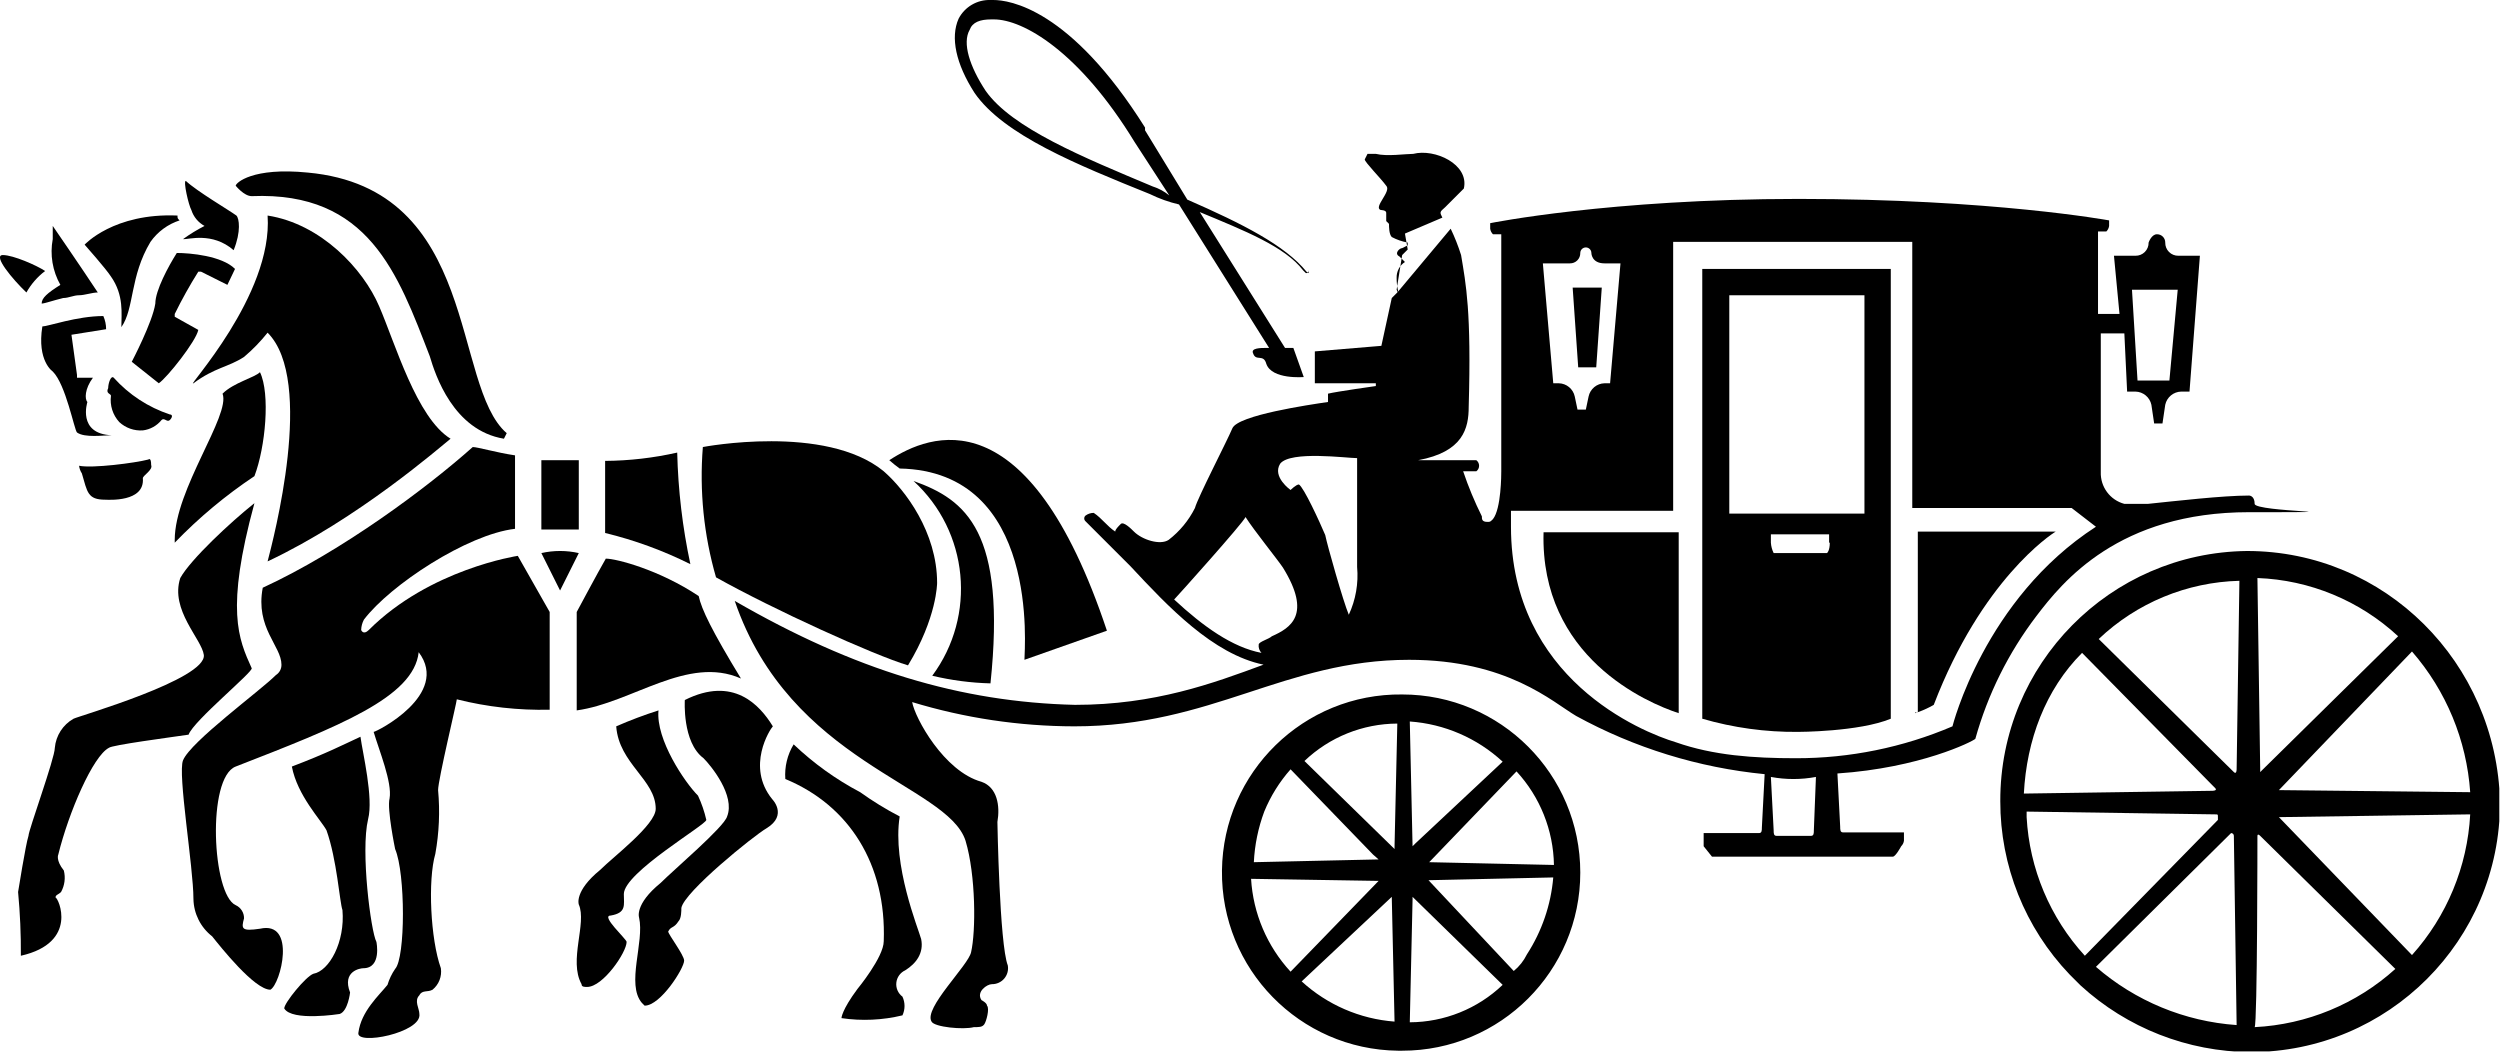
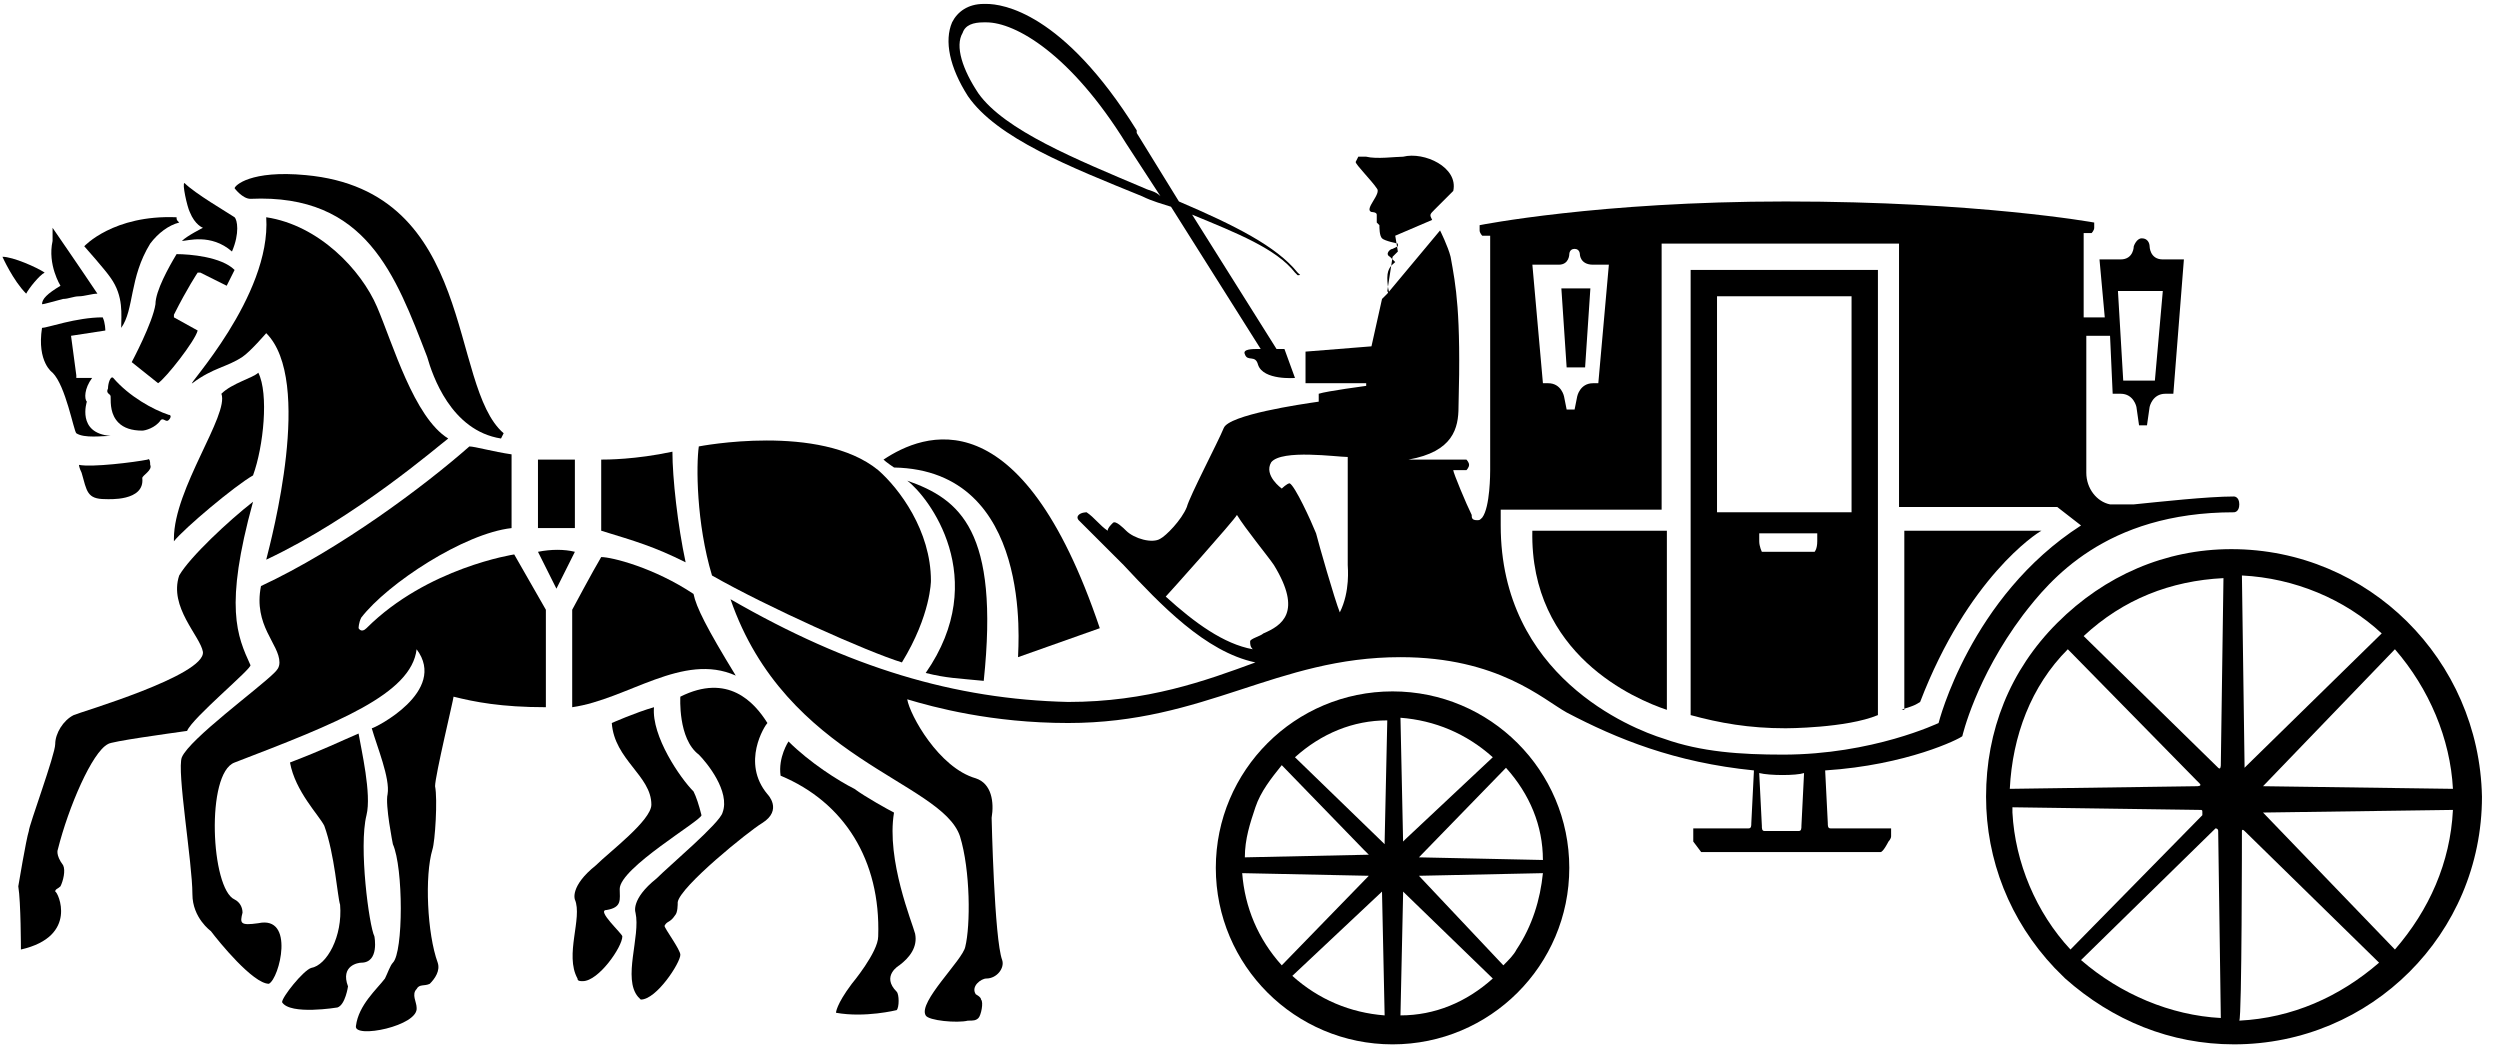
- <svg xmlns="http://www.w3.org/2000/svg" viewBox="0 0 360.71 151.8">
-   <defs>
-     <clipPath id="a" transform="translate(-0.09)">
-       <rect width="360.7" height="151.7" fill="none" />
-     </clipPath>
-   </defs>
-   <g clip-path="url(#a)">
-     <path d="M242.3,102.9V76.8H222.8C222.3,94.8,237.7,101.4,242.3,102.9Z" transform="translate(-0.09)" />
-     <path d="M276.4,102.9a14.11,14.11,0,0,0,2.7-1.2c6.9-18,16.9-24.6,17.6-25H276.8v26.1h-.4Z" transform="translate(-0.09)" />
-     <path d="M80.9,85.2l2.7-5.4a12.24,12.24,0,0,0-5.4,0Z" transform="translate(-0.09)" />
-     <path d="M99.7,81.4a86.87,86.87,0,0,1-1.9-16.1,48.86,48.86,0,0,1-10.4,1.2V76.9A58.37,58.37,0,0,1,99.7,81.4Z" transform="translate(-0.09)" />
-     <path d="M83.6,76.4v-10H78.2v10h5.4Z" transform="translate(-0.09)" />
-     <path d="M131.1,96c4.2-6.9,4.2-11.9,4.2-11.9,0-7.3-4.6-13.4-7.7-16.1-8.4-6.9-26.1-3.5-26.1-3.5a52.59,52.59,0,0,0,1.9,18.8C111.6,87.9,126.1,94.5,131.1,96Z" transform="translate(-0.09)" />
-     <path d="M111.6,104.8c-1.9-3.1-5.7-7.3-12.7-3.8,0,0-.4,6.1,2.7,8.4,1.1,1.1,4.6,5.4,3.4,8.4-.4,1.5-7.7,7.7-9.6,9.6-3.8,3.1-3.1,5-3.1,5,.8,3.5-1.9,9.6.4,12.3l.4.4c2.3,0,5.7-5.4,5.7-6.5,0-.8-2.3-3.8-2.3-4.2.4-.8.8-.4,1.5-1.5.4-.4.4-1.5.4-1.9.4-2.3,10.4-10.4,12.3-11.5,3.1-1.9.8-4.2.8-4.2C107.7,110.6,111.2,105.2,111.6,104.8Z" transform="translate(-0.09)" />
-     <path d="M74.8,80.2S62.1,82.1,53.3,90.9c-.8.8-1.1,0-1.1,0a3.4,3.4,0,0,1,.4-1.5c3.8-5,14.9-12.3,21.8-13.1V65.7c-2.7-.4-5.4-1.2-6.1-1.2-6.5,5.8-18.8,15-30.3,20.3-1.1,5.8,2.7,8.4,2.7,11.1a1.73,1.73,0,0,1-.8,1.5c-2.3,2.3-12.3,9.6-13.4,12.3-.8,1.9,1.5,15.4,1.5,20a7,7,0,0,0,2.7,5.4c1.2,1.5,6.1,7.7,8.4,7.7,1.5-.8,3.8-10-1.5-8.8-2.7.4-2.7,0-2.3-1.5a2.06,2.06,0,0,0-1.2-1.9c-3.4-1.5-4.2-18.4,0-20,14.9-5.8,25.7-10,26.4-16.5,4.6,6.1-6.1,11.5-6.5,11.5.8,2.7,2.7,7.3,2.3,9.6-.4,1.5.8,7.3.8,7.3,1.5,3.5,1.5,15.7,0,17.3a8.22,8.22,0,0,0-1.1,2.3c-1.2,1.5-3.8,3.8-4.2,6.9-.4,1.9,9.2,0,8.8-2.7,0-.8-.8-1.9,0-2.7.4-.8,1.2-.4,1.9-.8a3.37,3.37,0,0,0,1.2-3.1c-1.5-4.2-1.9-12.7-.8-16.5a34.13,34.13,0,0,0,.4-9.2c0-1.5,2.7-12.7,2.7-13.1a50.16,50.16,0,0,0,13.4,1.5V88.3Z" transform="translate(-0.09)" />
-     <path d="M107,97.9c-4.2-6.9-5.7-10-6.1-11.9-5.7-3.8-11.9-5.4-13.4-5.4-1.1,1.9-4.2,7.7-4.2,7.7v14.2C91.3,101.4,99.3,94.5,107,97.9Z" transform="translate(-0.09)" />
-     <path d="M134.6,97.5a40.76,40.76,0,0,0,8.4,1.1c2.3-21.9-3.5-26.5-11.1-29.2A21.08,21.08,0,0,1,134.6,97.5ZM12.7,58c-.4-.4-.4-1.9.8-3.5H11.2v-.4l-.8-5.8,5-.8a4.69,4.69,0,0,0-.4-1.9c-3.8,0-8,1.5-8.8,1.5-.8,5,1.5,6.5,1.5,6.5,1.9,1.9,3.1,8.4,3.5,8.8,1.1.8,3.8.4,5,.4C11.2,62.6,12.7,58,12.7,58Zm24.9-4.3c-.8.8-3.8,1.5-5.4,3.1,1.2,3.1-6.9,13.8-6.9,21.1v.4a69.64,69.64,0,0,1,11.5-9.6C38.4,64.5,39.1,56.8,37.6,53.7ZM11.5,67.2a2.52,2.52,0,0,0,.4,1.1c.8,2.7.8,3.8,3.4,3.8.4,0,5.7.4,5.4-3.1,0-.4,1.5-1.2,1.2-1.9,0-1.2-.4-.8-.4-.8C19.6,66.8,13.4,67.6,11.5,67.2ZM8.8,41.1C6.9,42.3,6.1,43,6.1,43.8c.4,0,1.5-.4,3.1-.8.8,0,1.5-.4,2.3-.4s1.9-.4,2.7-.4c-2.3-3.5-6.5-9.6-6.5-9.6v1.9A9.76,9.76,0,0,0,8.8,41.1ZM36.4,96.4c-1.9-4.2-3.8-8.4.4-23.8-3.4,2.7-9.2,8.1-10.7,10.8-1.5,4.6,3.1,8.8,3.4,11.1.4,3.5-18,8.8-18.8,9.2A5.37,5.37,0,0,0,8,107.9c0,1.5-3.8,11.9-3.8,12.7-.4,1.2-1.5,8.1-1.5,8.1a91,91,0,0,1,.4,9.2c8.4-1.9,5.4-8.4,5-8.4,0-.4.4-.4.8-.8a4.25,4.25,0,0,0,.4-3.1c-1.2-1.5-.8-2.3-.8-2.3,1.5-6.1,5-14.2,7.3-15.4.4-.4,8.8-1.5,11.5-1.9C28,104,36.8,96.8,36.4,96.4Zm64.4,18.4c-1.9-1.9-6.1-8.1-5.7-12.3a62.24,62.24,0,0,0-6.1,2.3c.4,5.4,5.7,7.7,5.7,11.9,0,2.3-6.1,6.9-8,8.8-3.8,3.1-3.1,5-3.1,5,1.2,2.7-1.5,8.1.4,11.5,0,.4.4.4.8.4,2.3,0,5.7-5,5.7-6.5,0-.4-3.8-3.8-2.3-3.8,2.3-.4,1.9-1.5,1.9-3.1,0-3.1,11.9-10,11.9-10.7A17.22,17.22,0,0,0,100.8,114.8Zm-58.6-4.2c.8,4.2,4.2,7.7,5,9.2,1.5,4.2,1.9,10.4,2.3,11.5.4,4.6-1.9,8.8-4.2,9.2-1.1.4-4.2,4.2-4.2,5,1.1,1.9,8,.8,8,.8,1.2-.4,1.5-3.1,1.5-3.1-1.2-3.1,1.5-3.5,1.9-3.5,2.7,0,1.9-3.8,1.9-3.8-.8-1.5-2.3-13.1-1.2-17.7.8-3.1-.8-9.6-1.1-11.9C49.5,107.5,47.2,108.7,42.2,110.6Z" transform="translate(-0.09)" />
-     <path d="M128.4,66.4a18.75,18.75,0,0,0,1.5,1.2c20.3.4,18,26.1,18,27.6L159.8,91C148.4,56.8,134.2,62.6,128.4,66.4Zm4.6,69.1c-.4-1.5-4.2-10.7-3.1-17.7a46.72,46.72,0,0,1-5.7-3.5,43,43,0,0,1-9.6-6.9,8.46,8.46,0,0,0-1.2,5c9.2,3.8,14.6,12.3,14.2,23.4,0,2.3-3.8,6.9-3.8,6.9-2.3,3.1-2.3,4.2-2.3,4.2a23.09,23.09,0,0,0,8.8-.4,3.19,3.19,0,0,0,0-2.7,2.22,2.22,0,0,1,.4-3.8C132.3,139,133.4,137.5,133,135.5ZM33.8,36.1c1.1-2.7.8-4.6.4-5-1.1-.8-5.7-3.5-7.3-5-.4,0,.4,3.5.8,4.2a4,4,0,0,0,1.9,2.3,23.53,23.53,0,0,0-3.1,1.9C27.2,34.6,30.7,33.4,33.8,36.1ZM23,55.3c1.2-.8,5.4-6.1,5.7-7.7l-3.4-1.9v-.4a67.68,67.68,0,0,1,3.4-6.1h.4l3.8,1.9L34,38.8c-1.9-1.9-6.5-2.3-8.4-2.3-1.2,1.9-3.1,5.4-3.1,7.3-.4,2.7-3.4,8.4-3.4,8.4Zm-6.5-.8c-.4-.4-.8.8-.8,1.5-.4.8.4.8.4,1.1a4.72,4.72,0,0,0,1.2,3.8,4.55,4.55,0,0,0,3.4,1.2,4.11,4.11,0,0,0,2.7-1.5c.4-.4.8.4,1.2,0s.4-.8,0-.8A18.85,18.85,0,0,1,16.5,54.5Zm45.6-3.1c.8,2.7,3.4,10.7,10.7,11.9l.4-.8c-8-6.9-3.8-35.3-28.7-37.6-8-.8-10.4,1.5-10.4,1.9,0,0,1.2,1.5,2.3,1.5C53.3,27.6,57.5,39.5,62.1,51.4Z" transform="translate(-0.09)" />
-     <path d="M54.8,44.2c-2.3-5.4-8.4-11.9-16.1-13.1.8,11.5-11.9,25-10.7,24.2,3.1-2.3,5-2.3,7.3-3.8A25,25,0,0,0,38.7,48c6.9,6.9.8,29.9,0,33,13-6.1,24.9-16.5,26.4-17.7C60.2,60.3,57.1,49.5,54.8,44.2Zm-50.9-2a10.09,10.09,0,0,1,2.7-3.1C5.4,38.3,2,36.8.5,36.8S1.9,40.3,3.9,42.2Zm269-3.4H245.7v64.9a47.94,47.94,0,0,0,13.8,1.9s8.8,0,13.4-1.9V38.8Zm-8.8,39.5c0,1.2-.4,1.5-.4,1.5H256a4,4,0,0,1-.4-1.5V77.1H264v1.2Zm5-4.2H249.6V42.6h19.5ZM230.4,53l.8-11.5H227l.8,11.5Z" transform="translate(-0.09)" />
-     <path d="M200.9,43l-1.5,6.9-9.6.8v4.6h8.8v.4s-5.7.8-6.9,1.1V58c-2.7.4-13,1.9-13.8,3.8s-5,10-5.4,11.5a13.37,13.37,0,0,1-3.8,4.6c-1.2.8-3.8,0-5-1.2-.4-.4-1.5-1.5-1.9-1.1s-.8.8-.8,1.1c-1.2-.8-1.9-1.9-3.1-2.7a2,2,0,0,0-1.2.4.55.55,0,0,0,0,.8l6.5,6.5c5.4,5.8,11.9,12.7,19.2,14.2-7.3,2.7-15.7,5.8-27.2,5.8-16.5-.4-31.8-5-49.1-15,8,23.4,30.7,26.5,33.3,34.6,1.5,5,1.5,13.1.8,16.1-.4,1.9-6.9,8.1-5.7,10,.4.8,4.6,1.2,6.1.8.8,0,1.2,0,1.5-.4s.8-2.3.4-2.7c0-.4-.8-.8-.8-.8-.8-1.2.8-2.3,1.5-2.3a2.3,2.3,0,0,0,2.3-2.7c-1.2-3.1-1.5-20.7-1.5-20.7.4-2.3,0-5-2.3-5.8-5.4-1.5-9.6-9.2-10-11.5a80.9,80.9,0,0,0,23.4,3.5c19.9,0,30.3-9.6,48.3-9.6,14.2,0,20.7,6.1,24.1,8.1a71,71,0,0,0,27.2,8.4l-.4,7.7c0,.4,0,.8-.4.8h-8v1.9l1.2,1.5h26.1c.4,0,1.2-1.5,1.2-1.5a1.4,1.4,0,0,0,.4-.8v-1.2H266c-.4,0-.4-.4-.4-.8l-.4-7.7c11.9-.8,19.5-4.6,19.9-5a52.5,52.5,0,0,1,8.8-17.7c3.8-5,11.9-15,30.7-15s.8,0,.8-1.2-.8-1.2-.8-1.2c-3.8,0-10.7.8-14.6,1.2h-3.4a4.59,4.59,0,0,1-3.4-4.6v-20h3.4l.4,8.4h1.2a2.41,2.41,0,0,1,2.3,1.9l.4,2.7h1.2l.4-2.7a2.41,2.41,0,0,1,2.3-1.9H316l1.5-19.6h-3.1a1.86,1.86,0,0,1-1.9-1.9,1.18,1.18,0,0,0-1.2-1.2c-.8,0-1.2,1.2-1.2,1.2a1.86,1.86,0,0,1-1.9,1.9h-3.1l.8,8.4h-3.1V33.4H304a1.4,1.4,0,0,0,.4-.8v-.8s-16.9-3.1-44.8-3.1c-27.2,0-44.5,3.5-44.5,3.5V33a1.4,1.4,0,0,0,.4.8h1.2V68c0,.4,0,5.4-1.2,6.9-.4.4-.4.4-.8.4-.8,0-.8-.4-.8-.8a51.15,51.15,0,0,1-2.7-6.5h1.9a1,1,0,0,0,0-1.6h-8.4c6.5-1.2,7.3-4.6,7.3-7.7.4-13.8-.4-17.7-1.1-21.9a28.68,28.68,0,0,0-1.5-3.8l-7.7,9.2Zm113.4-1.2-1.2,13.1h-4.6l-.8-13.1Zm-130.7,50c-.4.4-1.9.8-1.9,1.2a1.47,1.47,0,0,0,.4,1.2c-4.2-.8-8.4-3.8-12.6-7.7.4-.4,10-11.1,10.3-11.9,1.2,1.9,4.6,6.1,5.4,7.3C189.4,88.7,186.3,90.6,183.6,91.8Zm11.1-3.1c-.8-1.9-3.1-10-3.4-11.5-.8-1.9-3.1-6.9-3.8-7.3-.4,0-1.2.8-1.2.8s-2.7-1.9-1.5-3.8c1.5-1.9,9.6-.8,11.1-.8V81.8A13.48,13.48,0,0,1,194.7,88.7ZM226.6,38a1.47,1.47,0,0,0,1.5-1.5.8.8,0,1,1,1.6,0s0,1.5,1.9,1.5h2.3l-1.5,17.3h-.8a2.41,2.41,0,0,0-2.3,1.9l-.4,1.9h-1.2l-.4-1.9a2.41,2.41,0,0,0-2.3-1.9h-.8L222.7,38Zm35.2,81.8c0,.4,0,.8-.4.8h-5c-.4,0-.4-.4-.4-.8l-.4-7.7a17.72,17.72,0,0,0,6.5,0Zm20-15a57.33,57.33,0,0,1-22.6,4.6c-6.1,0-11.9-.4-17.3-2.3-5-1.5-23.8-9.2-23.8-31.1V73.7h23.4V34.9H276V73.3h23l3.5,2.7C286.4,86.4,281.8,104.8,281.8,104.8ZM186.7,51.1h0Z" transform="translate(-0.09)" />
-     <path d="M188.6,39.2c-3.1-3.8-9.2-6.9-17.2-10.4l-6.1-10v-.4C154.5,1.2,145.7,0,143.4,0H143a5,5,0,0,0-4.6,2.7c-1.2,2.7-.4,6.5,2.3,10.7,4.2,6.1,14.9,10.4,25.3,14.6a19.61,19.61,0,0,0,4.2,1.5l13,20.7h-.4c-.8,0-2.3,0-1.9.8.4,1.2,1.5,0,1.9,1.5.8,2.3,5.4,1.9,5.4,1.9l-1.5-4.2h-1.2L173.2,30.6c6.5,2.7,12.3,5,14.9,8.4l.4.4c.4,0,.4,0,.4-.4C189,39.5,189,39.5,188.6,39.2ZM166.4,26.9c-10-4.2-20.3-8.4-24.1-13.8-2.3-3.5-3.4-6.9-2.3-8.8.4-1.1,1.5-1.5,3.1-1.5h.4c4.2,0,12.3,4.6,20.3,17.7l5,7.7A7.18,7.18,0,0,0,166.4,26.9ZM18.4,46.1Zm7.3-15c-9.2-.4-13.4,4.2-13.4,4.2s3.1,3.5,3.8,4.6c1.9,2.7,1.5,5.4,1.5,7.3,1.9-2.7,1.2-7.3,4.2-12.3A8.28,8.28,0,0,1,26,31.8C25.7,31.5,25.7,31.5,25.7,31.1ZM201.6,41.8l.8-5,.8-.8-.4-2.3,5.4-2.3c-.4-.8-.4-.8.4-1.5l2.7-2.7c.8-3.5-4.2-5.8-7.3-5-1.1,0-3.8.4-5.4,0h-1.2l-.4.8c0,.4,2.3,2.7,3.1,3.8.8.8-1.9,3.1-.8,3.5,0,0,.8,0,.8.4v1.2l.4.4c0,.4,0,1.5.4,1.9a7.87,7.87,0,0,0,2.3.8v.4l-.8.4c-.4,0-1.2.8-.4,1.2l.8.8a2.64,2.64,0,0,0-1.2,2.3,7.86,7.86,0,0,0,.8,3.5Zm.8,58.4a25.7,25.7,0,0,0-.6,51.4h.6a25.7,25.7,0,0,0,0-51.4Zm1.9,21.5-.4.4-.4-18a22,22,0,0,1,13.4,5.8Zm-.4,8.1v-.4l13,12.7a19.52,19.52,0,0,1-13.4,5.4Zm20.4-5-18-.4,12.6-13.1A20.43,20.43,0,0,1,224.3,124.8Zm-5.8,15.3L206.2,127l18-.4a24.17,24.17,0,0,1-3.8,11.1A7.21,7.21,0,0,1,218.5,140.1ZM199,124l-18,.4a24.29,24.29,0,0,1,1.5-7.3,21.52,21.52,0,0,1,3.8-6.1l11.9,12.3Zm1.9,5.4.4,18a22.35,22.35,0,0,1-13.4-5.8Zm.4-7.3v.4l-13-12.7a19.52,19.52,0,0,1,13.4-5.4Zm-2.3,5-12.7,13.1a21.66,21.66,0,0,1-5.7-13.4ZM324.3,79.5a36,36,0,0,0-35.6,36.1,36.1,36.1,0,0,0,10,25l1.2,1.2.4.4a36.63,36.63,0,0,0,24.5,9.6,36,36,0,0,0,36-36v-.1C360.3,95.6,344.2,79.5,324.3,79.5Zm21.8,12.3L326.6,111l-.4.4V111l-.4-27.6A31.56,31.56,0,0,1,346.1,91.8Zm-20.3,28.8s0-.4.4,0l19.5,19.2a32.69,32.69,0,0,1-20.3,8.4C325.8,147.8,325.8,120.6,325.8,120.6Zm3.1-6.6,19.2-20a34.51,34.51,0,0,1,8.4,20.3Zm0,3.9,27.6-.4a33,33,0,0,1-8.4,20.3Zm-6.1-6.9s0,.8-.4.4L302.9,92.2a30.6,30.6,0,0,1,20.3-8.4Zm-.8,9.2a.39.39,0,0,1,.4.4l.4,27.3a34.62,34.62,0,0,1-20.3-8.4Zm-2.7-6.9.4.4c.4.4-.4.4-.4.4l-27.2.4c.4-7.7,3.1-15,8.4-20.3Zm-26.8,3.8,27.2.4c.4,0,.4,0,.4.4v.4l-19.2,19.6a32.21,32.21,0,0,1-8.4-20Z" transform="translate(-0.09)" />
-   </g>
+ <svg xmlns="http://www.w3.org/2000/svg" width="172" height="72" viewBox="0 0 172 72" fill="none">
+   <path fill-rule="evenodd" clip-rule="evenodd" d="M114.681 48.837V36.514H105.425C105.244 45.031 112.503 48.112 114.681 48.837Z" fill="black" />
+   <path fill-rule="evenodd" clip-rule="evenodd" d="M130.836 48.837C131.199 48.656 131.562 48.656 132.106 48.293C135.373 39.776 140.091 36.695 140.454 36.514C137.551 36.514 133.195 36.514 131.017 36.514V48.837H130.836Z" fill="black" />
+   <path fill-rule="evenodd" clip-rule="evenodd" d="M38.282 40.501L39.552 37.964C38.827 37.783 37.919 37.783 37.012 37.964L38.282 40.501" fill="black" />
+   <path fill-rule="evenodd" clip-rule="evenodd" d="M47.171 38.688C46.626 36.15 46.263 32.888 46.263 31.076C43.722 31.62 41.726 31.62 41.363 31.62V36.513C43.722 37.238 44.993 37.6 47.171 38.688Z" fill="black" />
+   <path fill-rule="evenodd" clip-rule="evenodd" d="M39.552 36.333V31.621C39.19 31.621 37.375 31.621 37.012 31.621V36.333C37.012 36.333 37.556 36.333 38.282 36.333C39.008 36.333 39.552 36.333 39.552 36.333Z" fill="black" />
+   <path fill-rule="evenodd" clip-rule="evenodd" d="M62.052 45.575C64.048 42.313 64.048 39.957 64.048 39.957C64.048 36.514 61.871 33.614 60.419 32.345V32.345C56.426 29.083 48.078 30.714 48.078 30.714C47.897 31.983 47.897 35.97 48.986 39.594C52.797 41.769 59.693 44.85 62.052 45.575Z" fill="black" />
+   <path fill-rule="evenodd" clip-rule="evenodd" d="M52.797 49.743C51.89 48.293 50.075 46.3 46.808 47.931C46.808 47.931 46.627 50.831 48.079 51.918C48.623 52.462 50.256 54.455 49.712 55.905C49.53 56.63 46.082 59.529 45.175 60.435C43.36 61.885 43.723 62.791 43.723 62.791C44.086 64.422 42.816 67.322 43.905 68.59C44.086 68.771 44.086 68.771 44.086 68.771C45.175 68.771 46.808 66.234 46.808 65.691C46.808 65.328 45.719 63.879 45.719 63.697C45.901 63.335 46.082 63.516 46.445 62.972C46.627 62.791 46.627 62.248 46.627 62.066C46.808 60.979 51.527 57.173 52.434 56.63C53.886 55.724 52.797 54.636 52.797 54.636C50.982 52.462 52.616 49.924 52.797 49.743Z" fill="black" />
+   <path fill-rule="evenodd" clip-rule="evenodd" d="M35.378 38.145C35.378 38.145 29.389 39.051 25.215 43.219C24.852 43.582 24.671 43.219 24.671 43.219C24.671 43.219 24.671 42.857 24.852 42.494C26.667 40.138 31.93 36.695 35.196 36.333V31.259C33.926 31.077 32.656 30.715 32.293 30.715C29.208 33.433 23.4 37.782 17.956 40.32C17.412 43.038 19.226 44.306 19.226 45.575C19.226 45.938 19.045 46.119 18.863 46.3C17.774 47.387 13.056 50.831 12.512 52.099C12.149 53.005 13.238 59.348 13.238 61.523C13.238 63.154 14.508 64.06 14.508 64.06C15.052 64.784 17.412 67.684 18.5 67.684V67.684V67.684C19.226 67.322 20.315 62.972 17.774 63.516C16.504 63.697 16.504 63.516 16.686 62.791C16.686 62.429 16.504 62.066 16.141 61.885C14.508 61.16 14.145 53.186 16.141 52.461C23.219 49.743 28.3 47.75 28.663 44.669C30.841 47.569 25.759 50.106 25.578 50.106C25.941 51.374 26.848 53.549 26.667 54.636C26.485 55.361 27.03 58.079 27.03 58.079C27.756 59.71 27.756 65.509 27.03 66.234C26.848 66.415 26.667 66.959 26.485 67.322C25.941 68.046 24.671 69.134 24.489 70.584C24.308 71.49 28.845 70.584 28.663 69.315C28.663 68.953 28.3 68.409 28.663 68.046C28.845 67.684 29.208 67.865 29.57 67.684C29.933 67.322 30.297 66.778 30.115 66.234C29.389 64.241 29.208 60.254 29.752 58.442C29.933 57.898 30.115 54.999 29.933 54.092C29.933 53.368 31.204 48.112 31.204 47.931C32.656 48.293 34.471 48.656 37.556 48.656C37.556 47.025 37.556 46.481 37.556 41.951L35.378 38.145Z" fill="black" />
+   <path fill-rule="evenodd" clip-rule="evenodd" d="M50.619 46.481C48.623 43.219 47.897 41.769 47.715 40.863C44.993 39.051 42.089 38.326 41.363 38.326C40.819 39.232 39.367 41.951 39.367 41.951C39.367 46.481 39.367 47.025 39.367 48.656C43.178 48.112 46.989 44.85 50.619 46.481Z" fill="black" />
+   <path fill-rule="evenodd" clip-rule="evenodd" d="M63.688 46.3C65.14 46.662 65.866 46.662 67.681 46.843C68.77 36.514 66.047 34.339 62.418 33.07C63.87 34.158 68.225 39.776 63.688 46.3Z" fill="black" />
+   <path fill-rule="evenodd" clip-rule="evenodd" d="M5.976 27.633C5.794 27.452 5.794 26.727 6.339 26.002C6.157 26.002 5.25 26.002 5.25 26.002C5.25 26.002 5.25 26.002 5.25 25.821L4.887 23.102L7.246 22.74C7.246 22.74 7.246 22.196 7.064 21.834C5.25 21.834 3.253 22.559 2.89 22.559C2.528 24.915 3.616 25.64 3.616 25.64C4.524 26.546 5.068 29.627 5.25 29.808C5.794 30.17 7.064 29.989 7.609 29.989C5.25 29.808 5.976 27.633 5.976 27.633Z" fill="black" />
+   <path fill-rule="evenodd" clip-rule="evenodd" d="M17.772 25.641C17.409 26.003 15.957 26.366 15.232 27.09C15.776 28.54 11.965 33.614 11.965 37.058C11.965 37.239 11.965 37.058 11.965 37.239C12.691 36.333 16.139 33.433 17.409 32.708C18.135 30.715 18.498 27.09 17.772 25.641Z" fill="black" />
+   <path fill-rule="evenodd" clip-rule="evenodd" d="M5.434 31.983C5.434 31.983 5.434 32.164 5.615 32.527C5.978 33.795 5.978 34.339 7.248 34.339C7.43 34.339 9.971 34.52 9.789 32.889C9.789 32.708 10.515 32.346 10.334 31.983C10.334 31.44 10.152 31.621 10.152 31.621C9.245 31.802 6.341 32.164 5.434 31.983Z" fill="black" />
+   <path fill-rule="evenodd" clip-rule="evenodd" d="M4.161 19.661C3.254 20.204 2.891 20.567 2.891 20.929C3.072 20.929 3.617 20.748 4.342 20.567C4.705 20.567 5.068 20.386 5.431 20.386C5.794 20.386 6.339 20.204 6.702 20.204C5.613 18.573 3.617 15.674 3.617 15.674C3.617 15.674 3.617 15.855 3.617 16.58C3.254 18.211 4.161 19.661 4.161 19.661Z" fill="black" />
+   <path fill-rule="evenodd" clip-rule="evenodd" d="M17.228 45.755C16.32 43.762 15.413 41.768 17.409 34.52C15.776 35.788 13.054 38.325 12.328 39.594C11.602 41.768 13.78 43.762 13.961 44.849C14.143 46.48 5.432 49.017 5.069 49.199C4.343 49.561 3.799 50.467 3.799 51.192C3.799 51.917 1.984 56.81 1.984 57.172C1.802 57.716 1.258 60.978 1.258 60.978C1.439 62.065 1.439 65.327 1.439 65.327C5.432 64.421 3.98 61.34 3.799 61.34C3.799 61.159 3.98 61.159 4.161 60.978C4.343 60.615 4.524 59.891 4.343 59.528C3.799 58.803 3.98 58.441 3.98 58.441C4.706 55.541 6.339 51.736 7.428 51.192C7.61 51.011 11.602 50.467 12.872 50.286C13.235 49.38 17.409 45.937 17.228 45.755Z" fill="black" />
+   <path fill-rule="evenodd" clip-rule="evenodd" d="M47.717 54.455C46.81 53.549 44.814 50.65 44.995 48.656C43.725 49.019 42.091 49.744 42.091 49.744C42.273 52.281 44.814 53.368 44.814 55.361C44.814 56.449 41.91 58.623 41.002 59.53C39.188 60.979 39.551 61.885 39.551 61.885C40.095 63.154 38.825 65.691 39.732 67.322C39.732 67.503 39.914 67.503 40.095 67.503C41.184 67.503 42.817 65.147 42.817 64.422C42.817 64.241 41.002 62.61 41.728 62.61C42.817 62.429 42.636 61.885 42.636 61.16C42.636 59.711 48.262 56.449 48.262 56.086C48.08 55.361 47.899 54.818 47.717 54.455Z" fill="black" />
+   <path fill-rule="evenodd" clip-rule="evenodd" d="M19.951 52.46C20.314 54.454 21.947 56.085 22.31 56.81C23.036 58.803 23.217 61.703 23.399 62.246C23.58 64.421 22.491 66.414 21.402 66.596C20.858 66.777 19.406 68.589 19.406 68.951C19.951 69.858 23.217 69.314 23.217 69.314C23.762 69.133 23.943 67.864 23.943 67.864C23.399 66.414 24.669 66.233 24.851 66.233V66.233C26.121 66.233 25.758 64.421 25.758 64.421C25.395 63.696 24.669 58.259 25.214 56.085C25.576 54.635 24.851 51.554 24.669 50.467C23.399 51.011 22.31 51.554 19.951 52.46Z" fill="black" />
+   <path fill-rule="evenodd" clip-rule="evenodd" d="M60.785 31.621C60.967 31.803 61.511 32.165 61.511 32.165C71.129 32.346 70.041 44.488 70.041 45.213L75.666 43.22C70.222 27.091 63.507 29.809 60.785 31.621Z" fill="black" />
+   <path fill-rule="evenodd" clip-rule="evenodd" d="M62.96 64.241C62.779 63.516 60.964 59.167 61.508 55.905C61.145 55.724 59.512 54.817 58.786 54.274C57.697 53.73 55.701 52.462 54.249 51.012C54.249 51.012 53.523 52.099 53.705 53.368C58.06 55.18 60.601 59.167 60.42 64.422C60.42 65.51 58.605 67.684 58.605 67.684C57.516 69.134 57.516 69.678 57.516 69.678C59.512 70.04 61.69 69.496 61.69 69.496C61.871 69.315 61.871 68.409 61.69 68.228C60.601 67.141 61.871 66.416 61.871 66.416C62.597 65.872 63.142 65.147 62.96 64.241Z" fill="black" />
+   <path fill-rule="evenodd" clip-rule="evenodd" d="M15.96 17.304C16.504 16.035 16.323 15.129 16.141 14.948C15.597 14.585 13.419 13.317 12.693 12.592V12.592C12.512 12.592 12.875 14.223 13.056 14.585C13.419 15.491 13.963 15.673 13.963 15.673C13.963 15.673 12.875 16.216 12.512 16.579C12.875 16.579 14.508 16.035 15.96 17.304Z" fill="black" />
+   <path fill-rule="evenodd" clip-rule="evenodd" d="M10.877 26.364C11.422 26.002 13.418 23.465 13.6 22.74L11.966 21.834C11.966 21.834 11.966 21.834 11.966 21.652C12.873 19.84 13.6 18.753 13.6 18.753C13.6 18.753 13.6 18.753 13.781 18.753L15.596 19.659C15.959 18.934 15.959 18.934 16.14 18.572C15.233 17.666 13.055 17.484 12.148 17.484C11.603 18.39 10.696 20.021 10.696 20.928C10.514 22.196 9.062 24.915 9.062 24.915L10.877 26.364Z" fill="black" />
+   <path fill-rule="evenodd" clip-rule="evenodd" d="M7.793 26.003C7.611 25.822 7.43 26.365 7.43 26.728C7.248 27.09 7.611 27.09 7.611 27.271C7.611 27.815 7.611 28.54 8.156 29.084C8.519 29.446 9.063 29.627 9.789 29.627C9.97 29.627 10.696 29.446 11.059 28.902C11.241 28.721 11.422 29.084 11.604 28.902C11.785 28.721 11.785 28.54 11.604 28.54C10.515 28.177 8.882 27.271 7.793 26.003Z" fill="black" />
+   <path fill-rule="evenodd" clip-rule="evenodd" d="M29.389 24.552C29.752 25.821 31.022 29.627 34.47 30.17L34.651 29.808V29.808C30.84 26.546 32.837 13.135 21.041 12.048C17.23 11.686 16.141 12.773 16.141 12.954C16.141 12.954 16.685 13.679 17.23 13.679C25.215 13.317 27.211 18.934 29.389 24.552Z" fill="black" />
+   <path fill-rule="evenodd" clip-rule="evenodd" d="M25.938 21.109C24.849 18.572 21.945 15.491 18.316 14.947C18.679 20.384 12.69 26.727 13.234 26.364C14.686 25.277 15.594 25.277 16.682 24.552C17.227 24.19 18.316 22.921 18.316 22.921C21.582 26.183 18.679 37.056 18.316 38.506C24.486 35.606 30.112 30.714 30.838 30.17C28.478 28.72 27.027 23.646 25.938 21.109Z" fill="black" />
+   <path fill-rule="evenodd" clip-rule="evenodd" d="M1.801 20.203C1.983 19.841 2.709 18.935 3.072 18.753C2.527 18.391 0.894 17.666 0.168 17.666V17.666C0.168 17.666 0.894 19.297 1.801 20.203Z" fill="black" />
+   <path fill-rule="evenodd" clip-rule="evenodd" d="M129.201 18.572H116.316V49.199C118.313 49.742 120.309 50.105 122.85 50.105C122.85 50.105 127.024 50.105 129.201 49.199C129.201 41.95 129.201 18.572 129.201 18.572ZM125.027 37.238C125.027 37.782 124.846 37.963 124.846 37.963H123.031H121.216C121.216 37.963 121.035 37.601 121.035 37.238C121.035 37.057 121.035 36.694 121.035 36.694H125.027V37.238ZM127.387 35.245C127.387 35.245 125.572 35.245 122.668 35.245C119.946 35.245 118.131 35.245 118.131 35.245V20.384H127.387V35.245Z" fill="black" />
+   <path fill-rule="evenodd" clip-rule="evenodd" d="M109.055 25.278L109.418 19.842H107.422L107.785 25.278H109.055Z" fill="black" />
+   <path fill-rule="evenodd" clip-rule="evenodd" d="M95.083 20.567L94.357 23.828L89.82 24.191V26.366H93.994V26.547C93.994 26.547 91.272 26.909 90.728 27.09C90.728 27.09 90.728 27.453 90.728 27.634C89.457 27.815 84.557 28.54 84.194 29.446C83.831 30.352 81.835 34.158 81.654 34.883C81.291 35.789 80.202 36.877 79.839 37.058C79.294 37.42 78.024 37.058 77.48 36.514C77.298 36.333 76.754 35.789 76.572 35.97C76.391 36.152 76.209 36.333 76.209 36.514C75.665 36.152 75.302 35.608 74.757 35.245C74.757 35.245 74.394 35.245 74.213 35.427C74.031 35.608 74.213 35.789 74.213 35.789C75.12 36.695 76.209 37.783 77.298 38.87C79.839 41.588 82.924 44.85 86.372 45.575C82.924 46.844 78.931 48.294 73.487 48.294C65.683 48.112 58.424 45.938 50.258 41.226C54.069 52.28 64.776 53.73 66.046 57.536C66.772 59.892 66.772 63.697 66.409 65.147C66.228 66.053 63.143 68.953 63.687 69.859C63.869 70.221 65.865 70.403 66.591 70.221C66.954 70.221 67.135 70.221 67.317 70.04C67.498 69.859 67.68 68.953 67.498 68.772C67.498 68.59 67.135 68.409 67.135 68.409C66.772 67.865 67.498 67.322 67.861 67.322C68.587 67.322 69.132 66.597 68.95 66.053C68.406 64.603 68.224 56.267 68.224 56.267C68.406 55.18 68.224 53.911 67.135 53.549C64.595 52.824 62.598 49.2 62.417 48.112C64.232 48.656 68.224 49.743 73.487 49.743C82.924 49.743 87.824 45.213 96.353 45.213C103.068 45.213 106.153 48.112 107.786 49.018C111.235 50.831 115.227 52.462 120.671 53.005L120.49 56.63C120.49 56.811 120.49 56.992 120.308 56.992H116.497C116.497 56.992 116.497 57.173 116.497 57.536C116.497 57.717 116.497 57.898 116.497 57.898L117.042 58.623C118.494 58.623 128.112 58.623 129.382 58.623C129.564 58.623 129.927 57.898 129.927 57.898C129.927 57.898 130.108 57.717 130.108 57.536C130.108 57.173 130.108 56.992 130.108 56.992H125.934C125.753 56.992 125.753 56.811 125.753 56.63L125.571 53.005C131.197 52.643 134.827 50.831 135.008 50.649C135.008 50.649 135.916 46.663 139.182 42.313C140.997 39.957 144.808 35.245 153.7 35.245V35.245C153.7 35.245 154.063 35.245 154.063 34.702C154.063 34.158 153.7 34.158 153.7 34.158C151.886 34.158 148.619 34.521 146.804 34.702C146.078 34.702 145.534 34.702 145.171 34.702C144.264 34.521 143.538 33.614 143.538 32.527C143.538 32.346 143.538 25.641 143.538 23.104H145.171L145.352 27.09H145.897C146.804 27.09 146.986 27.997 146.986 27.997L147.167 29.265H147.712L147.893 27.997C147.893 27.997 148.075 27.09 148.982 27.09H149.526L150.252 17.848H148.801C147.893 17.848 147.893 16.942 147.893 16.942C147.893 16.942 147.893 16.398 147.349 16.398C146.986 16.398 146.804 16.942 146.804 16.942C146.804 16.942 146.804 17.848 145.897 17.848H144.445L144.808 21.835H143.356C143.356 21.473 143.356 16.036 143.356 16.036V16.036H143.901C143.901 16.036 144.082 15.855 144.082 15.674C144.082 15.492 144.082 15.311 144.082 15.311C144.082 15.311 136.097 13.861 122.849 13.861C109.964 13.861 101.798 15.492 101.798 15.492C101.798 15.492 101.798 15.674 101.798 15.855C101.798 16.036 101.979 16.217 101.979 16.217H102.524V32.346C102.524 32.527 102.524 34.883 101.979 35.608C101.798 35.789 101.798 35.789 101.616 35.789C101.253 35.789 101.253 35.608 101.253 35.427C100.89 34.702 99.983 32.527 99.983 32.346V32.346H100.89C100.89 32.346 101.072 32.165 101.072 31.983C101.072 31.802 100.89 31.621 100.89 31.621H96.898C99.983 31.077 100.346 29.446 100.346 27.997C100.527 21.473 100.164 19.66 99.801 17.667C99.62 16.942 99.076 15.855 99.076 15.855L95.446 20.204L95.083 20.567ZM148.801 20.023L148.256 26.184H146.078L145.715 20.023H148.801ZM86.916 43.582C86.735 43.763 86.009 43.944 86.009 44.125C86.009 44.307 86.009 44.488 86.191 44.669C84.194 44.307 82.198 42.857 80.202 41.045C80.383 40.863 84.92 35.789 85.102 35.427C85.646 36.333 87.279 38.326 87.642 38.87C89.639 42.132 88.187 43.038 86.916 43.582ZM92.179 42.132V42.132C91.816 41.226 90.728 37.42 90.546 36.695C90.183 35.789 89.094 33.433 88.731 33.252C88.55 33.252 88.187 33.614 88.187 33.614C88.187 33.614 86.916 32.708 87.461 31.802C88.187 30.896 91.998 31.44 92.724 31.44V38.87C92.724 39.051 92.905 40.682 92.179 42.132ZM107.242 18.211C107.968 18.211 107.968 17.486 107.968 17.486C107.968 17.486 107.968 17.123 108.331 17.123C108.694 17.123 108.694 17.486 108.694 17.486C108.694 17.486 108.694 18.211 109.601 18.211H110.69L109.964 26.366H109.601C108.694 26.366 108.512 27.272 108.512 27.272L108.331 28.178H107.786L107.605 27.272C107.605 27.272 107.423 26.366 106.516 26.366H106.153L105.427 18.211H107.242ZM123.938 56.811C123.938 56.992 123.938 57.173 123.757 57.173H121.397C121.216 57.173 121.216 56.992 121.216 56.811V56.811L121.034 53.186C121.76 53.368 123.575 53.368 124.119 53.186L123.938 56.811ZM133.375 49.743C133.375 49.743 128.838 51.918 122.668 51.918C119.764 51.918 117.042 51.737 114.501 50.831C112.142 50.106 103.249 46.481 103.249 36.152V36.152V35.064H114.32V16.761H130.653V34.883H141.541L143.175 36.152C135.553 41.045 133.375 49.743 133.375 49.743Z" fill="black" />
+   <path fill-rule="evenodd" clip-rule="evenodd" d="M89.276 18.754C87.825 16.942 84.921 15.492 81.11 13.861L78.206 9.149C78.206 9.149 78.206 9.149 78.206 8.968C73.125 0.813 68.951 0.27 67.862 0.27H67.68C66.592 0.27 65.866 0.813 65.503 1.538C64.958 2.807 65.321 4.619 66.592 6.612C68.588 9.512 73.669 11.505 78.569 13.499C79.295 13.861 80.021 14.042 80.566 14.224L86.736 24.01V24.01H86.554C86.191 24.01 85.465 24.01 85.647 24.372C85.828 24.916 86.373 24.372 86.554 25.097C86.917 26.184 89.095 26.003 89.095 26.003L88.369 24.01H87.825L82.017 14.767C85.103 16.036 87.825 17.123 89.095 18.754L89.276 18.935C89.458 18.935 89.458 18.935 89.458 18.754C89.458 18.935 89.458 18.935 89.276 18.754ZM78.751 12.955C74.032 10.962 69.132 8.968 67.318 6.431C66.229 4.8 65.684 3.169 66.229 2.263C66.41 1.719 66.955 1.538 67.68 1.538C67.68 1.538 67.68 1.538 67.862 1.538C69.858 1.538 73.669 3.713 77.48 9.874V9.874L79.84 13.499C79.477 13.136 79.114 13.136 78.751 12.955Z" fill="black" />
+   <path fill-rule="evenodd" clip-rule="evenodd" d="M12.149 14.948C7.793 14.767 5.797 16.942 5.797 16.942C5.797 16.942 7.249 18.573 7.612 19.116C8.519 20.385 8.338 21.653 8.338 22.559C9.245 21.291 8.882 19.116 10.334 16.76C10.878 16.036 11.604 15.492 12.33 15.311C12.149 15.13 12.149 15.13 12.149 14.948Z" fill="black" />
+   <path fill-rule="evenodd" clip-rule="evenodd" d="M95.447 20.023L95.81 17.667L96.173 17.305L95.992 16.217L98.532 15.13C98.351 14.768 98.351 14.768 98.714 14.405C98.895 14.224 99.803 13.318 99.984 13.137C100.347 11.506 97.988 10.418 96.536 10.781C95.992 10.781 94.721 10.962 93.995 10.781C93.814 10.781 93.451 10.781 93.451 10.781L93.269 11.143C93.269 11.324 94.358 12.412 94.721 12.955C95.084 13.318 93.814 14.405 94.358 14.586C94.358 14.586 94.721 14.586 94.721 14.768C94.721 14.768 94.721 15.13 94.721 15.311L94.903 15.492C94.903 15.674 94.903 16.217 95.084 16.399C95.266 16.58 96.173 16.761 96.173 16.761C96.173 16.761 96.173 16.761 96.173 16.942L95.81 17.123C95.629 17.123 95.266 17.486 95.629 17.667C95.81 17.848 95.992 18.03 95.992 18.03C95.81 18.211 95.447 18.392 95.447 19.117C95.447 19.842 95.629 20.386 95.81 20.748L95.447 20.023Z" fill="black" />
+   <path fill-rule="evenodd" clip-rule="evenodd" d="M95.808 47.568C89.093 47.568 83.648 53.005 83.648 59.71C83.648 66.415 89.093 71.852 95.808 71.852C102.522 71.852 107.967 66.415 107.967 59.71C107.967 53.005 102.522 47.568 95.808 47.568ZM96.715 57.717L96.533 57.898V57.898V57.898L96.352 49.381V49.381C98.711 49.562 100.889 50.468 102.704 52.099V52.099L96.715 57.717ZM96.533 61.522V61.341V61.341L102.704 67.322V67.322C100.889 68.953 98.711 69.859 96.352 69.859L96.533 61.522ZM106.152 59.167L97.622 58.985V58.985V58.985L103.611 52.824V52.824V52.824C105.244 54.636 106.152 56.811 106.152 59.167V59.167ZM103.43 66.415V66.415L97.622 60.254V60.254V60.254V60.254V60.254L106.152 60.073V60.073C105.97 61.885 105.426 63.697 104.337 65.328C104.155 65.691 103.793 66.053 103.43 66.415ZM94.174 58.804V58.804L85.645 58.985C85.645 57.717 86.008 56.629 86.371 55.542C86.734 54.455 87.46 53.549 88.185 52.643V52.643V52.643L93.811 58.442V58.442L94.174 58.804ZM95.082 61.341C95.082 61.341 95.082 61.16 95.082 61.341L95.263 69.859C92.904 69.677 90.726 68.771 88.911 67.14L95.082 61.341ZM95.263 57.898V58.079V58.079L89.093 52.099V52.099C90.908 50.468 93.085 49.562 95.445 49.562V49.562L95.263 57.898ZM94.174 60.254C94.356 60.254 94.174 60.254 94.174 60.254L88.185 66.415C86.552 64.603 85.645 62.428 85.463 60.073L94.174 60.254Z" fill="black" />
+   <path fill-rule="evenodd" clip-rule="evenodd" d="M153.518 37.781V37.781V37.781C148.981 37.781 144.807 39.593 141.541 42.855C138.274 46.117 136.641 50.285 136.641 54.816C136.641 59.165 138.274 63.334 141.359 66.596C141.541 66.777 141.722 66.958 141.903 67.139L142.085 67.32C145.352 70.22 149.344 71.851 153.7 71.851C163.136 71.851 170.759 64.24 170.759 54.816C170.577 45.393 162.955 37.781 153.518 37.781ZM163.862 43.58L154.607 52.641V52.641L154.425 52.823V52.823V52.641L154.244 39.593C157.874 39.775 161.322 41.224 163.862 43.58V43.58V43.58ZM154.244 57.172C154.244 57.172 154.244 56.991 154.426 57.172V57.172L163.681 66.233C160.959 68.589 157.692 70.039 154.063 70.22C154.244 70.039 154.244 57.172 154.244 57.172ZM155.696 54.091V54.091V54.091V54.091L164.77 44.668C167.129 47.386 168.581 50.829 168.762 54.272L155.696 54.091ZM155.696 55.903V55.903V55.903V55.903L168.762 55.722C168.581 59.347 167.129 62.609 164.77 65.327L155.696 55.903ZM152.792 52.641C152.792 52.641 152.792 53.004 152.611 52.823V52.823L143.355 43.762C146.077 41.224 149.344 39.956 152.974 39.775L152.792 52.641ZM152.429 56.991V56.991C152.429 56.991 152.611 56.991 152.611 57.172L152.792 70.039C149.344 69.858 145.896 68.408 143.174 66.052L152.429 56.991ZM151.159 53.729L151.34 53.91C151.522 54.091 151.159 54.091 151.159 54.091L138.274 54.272C138.455 50.648 139.726 47.205 142.266 44.668L151.159 53.729ZM138.455 55.541L151.34 55.722C151.522 55.722 151.522 55.722 151.522 55.903V56.085L142.448 65.327C140.089 62.79 138.637 59.347 138.455 55.903V55.903V55.541Z" fill="black" />
</svg>
